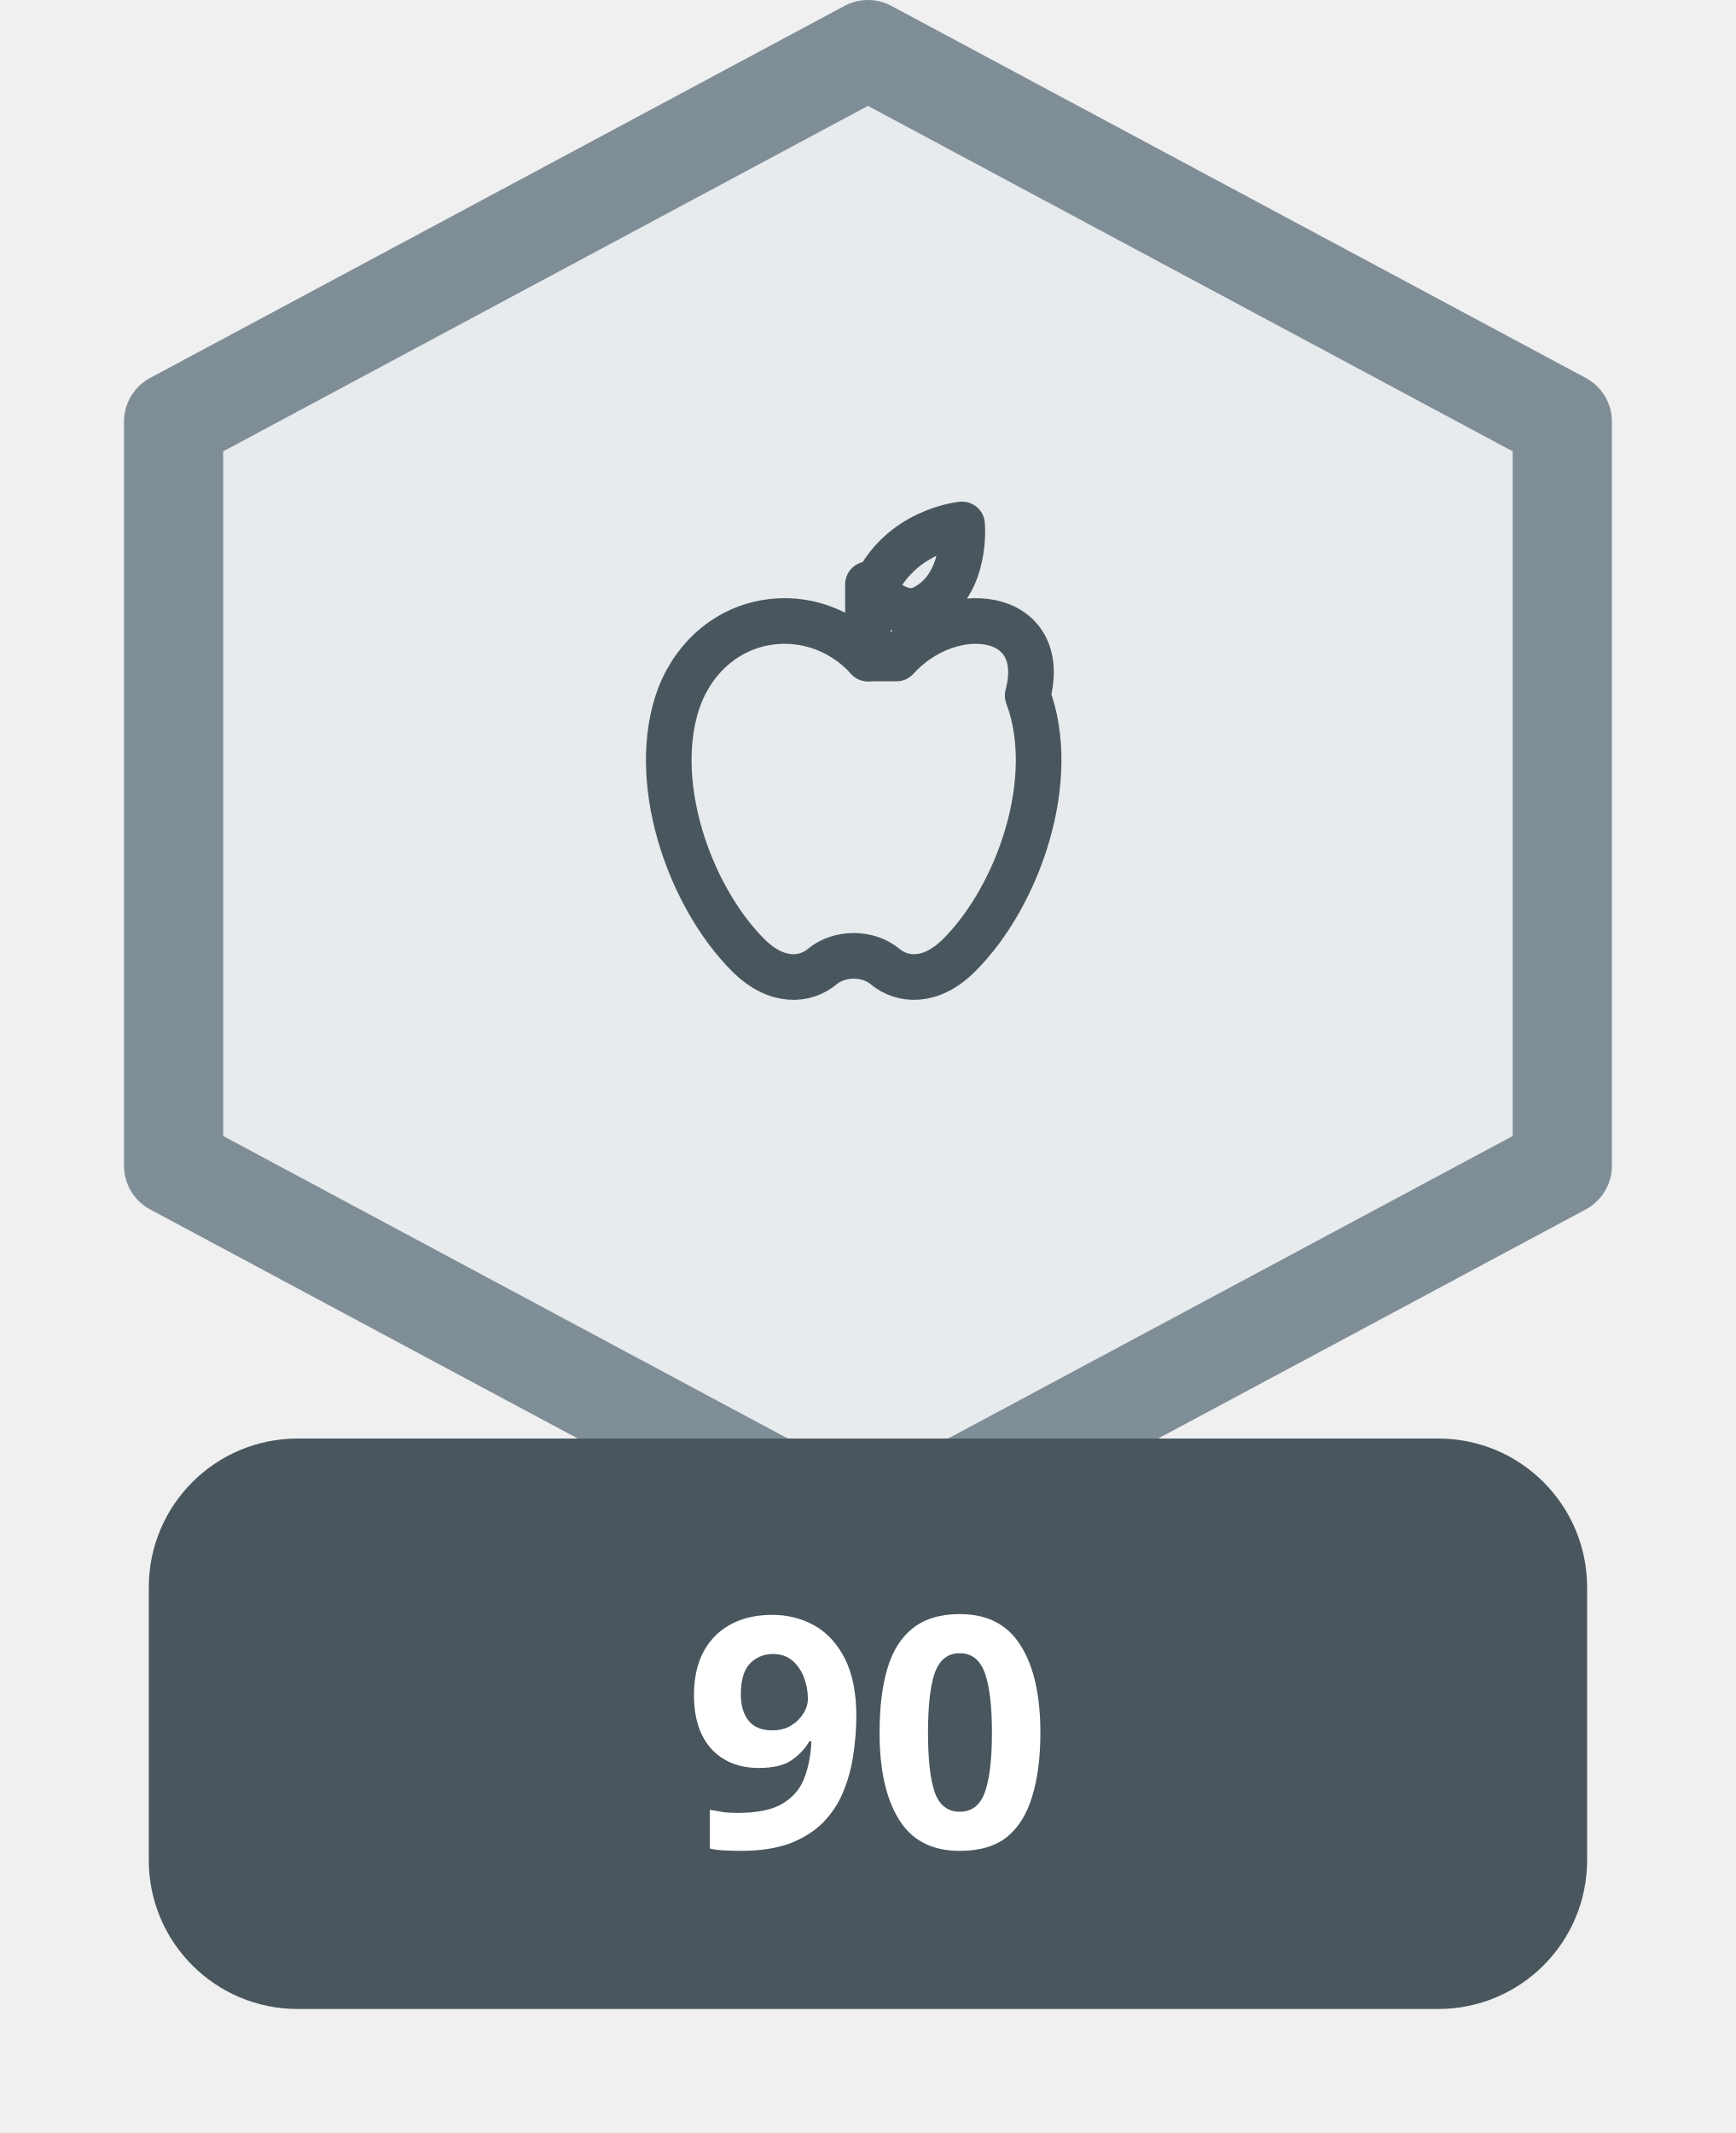
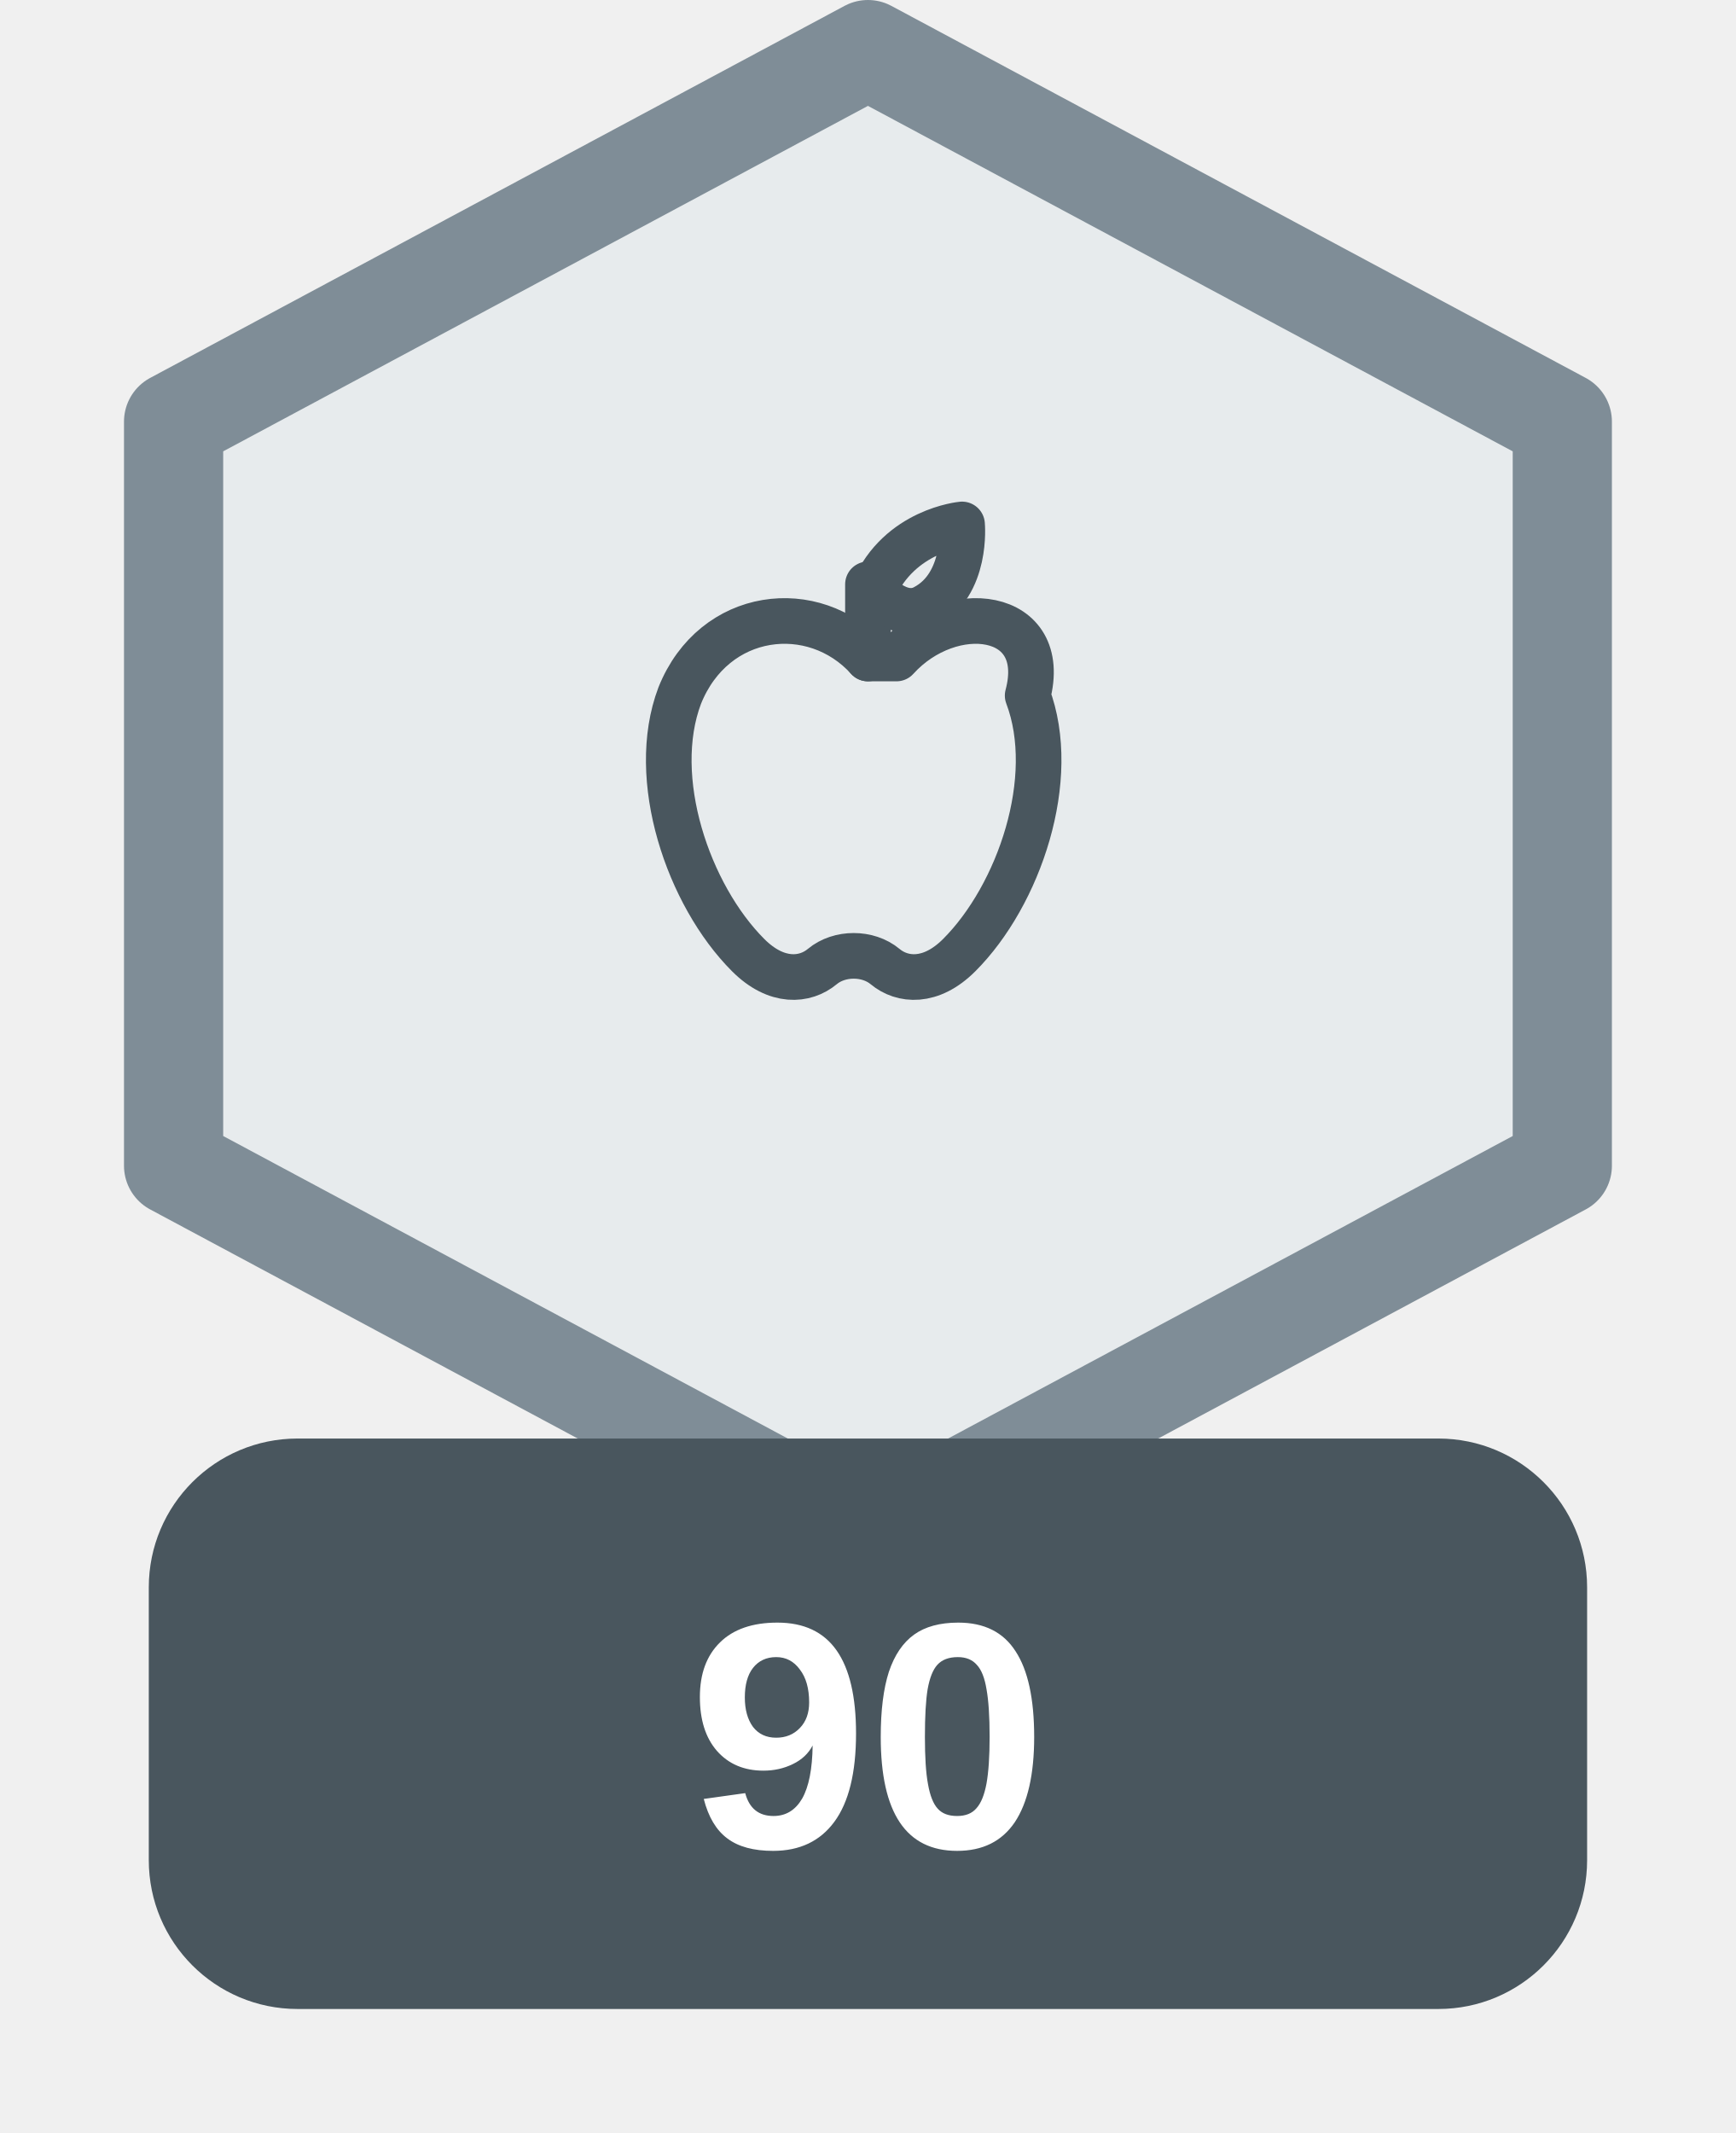
<svg xmlns="http://www.w3.org/2000/svg" viewBox="0 0 70 86" width="70" height="86">
  <polygon points="35,2 63,17 63,47 35,62 7,47 7,17" fill="#E7EBED" stroke="#7F8D97" stroke-width="4" stroke-linejoin="round" />
  <g transform="translate(21.20,16.20) scale(1.15)" fill="none" stroke="#49565E" stroke-width="1.6" stroke-linecap="round" stroke-linejoin="round">
    <path d="M12 9c-1.9-2.1-5.4-1.7-6.6 1.3-1.1 2.9.3 7 2.4 9.1 1 1 2 .9 2.6.4.6-.5 1.6-.5 2.2 0 .6.5 1.6.6 2.6-.4 2.1-2.1 3.5-6.2 2.4-9.1C18.4 7.3 14.9 6.9 13 9z" />
    <path d="M12 9V6.4" />
    <path d="M12.2 6.6c.9-2.1 3.1-2.3 3.1-2.3s.2 2.1-1.3 2.9c-.9.5-1.8-.6-1.8-.6z" />
  </g>
  <rect x="6" y="58" width="58" height="23" rx="6" fill="#49565E" />
-   <text x="35" y="74.5" text-anchor="middle" font-family="sans-serif" font-size="13" font-weight="bold" fill="#FFFFFF">90</text>
+   <text x="35" y="74.5" text-anchor="middle" font-family="Arial" font-size="13" font-weight="bold" fill="#FFFFFF">90</text>
</svg>
